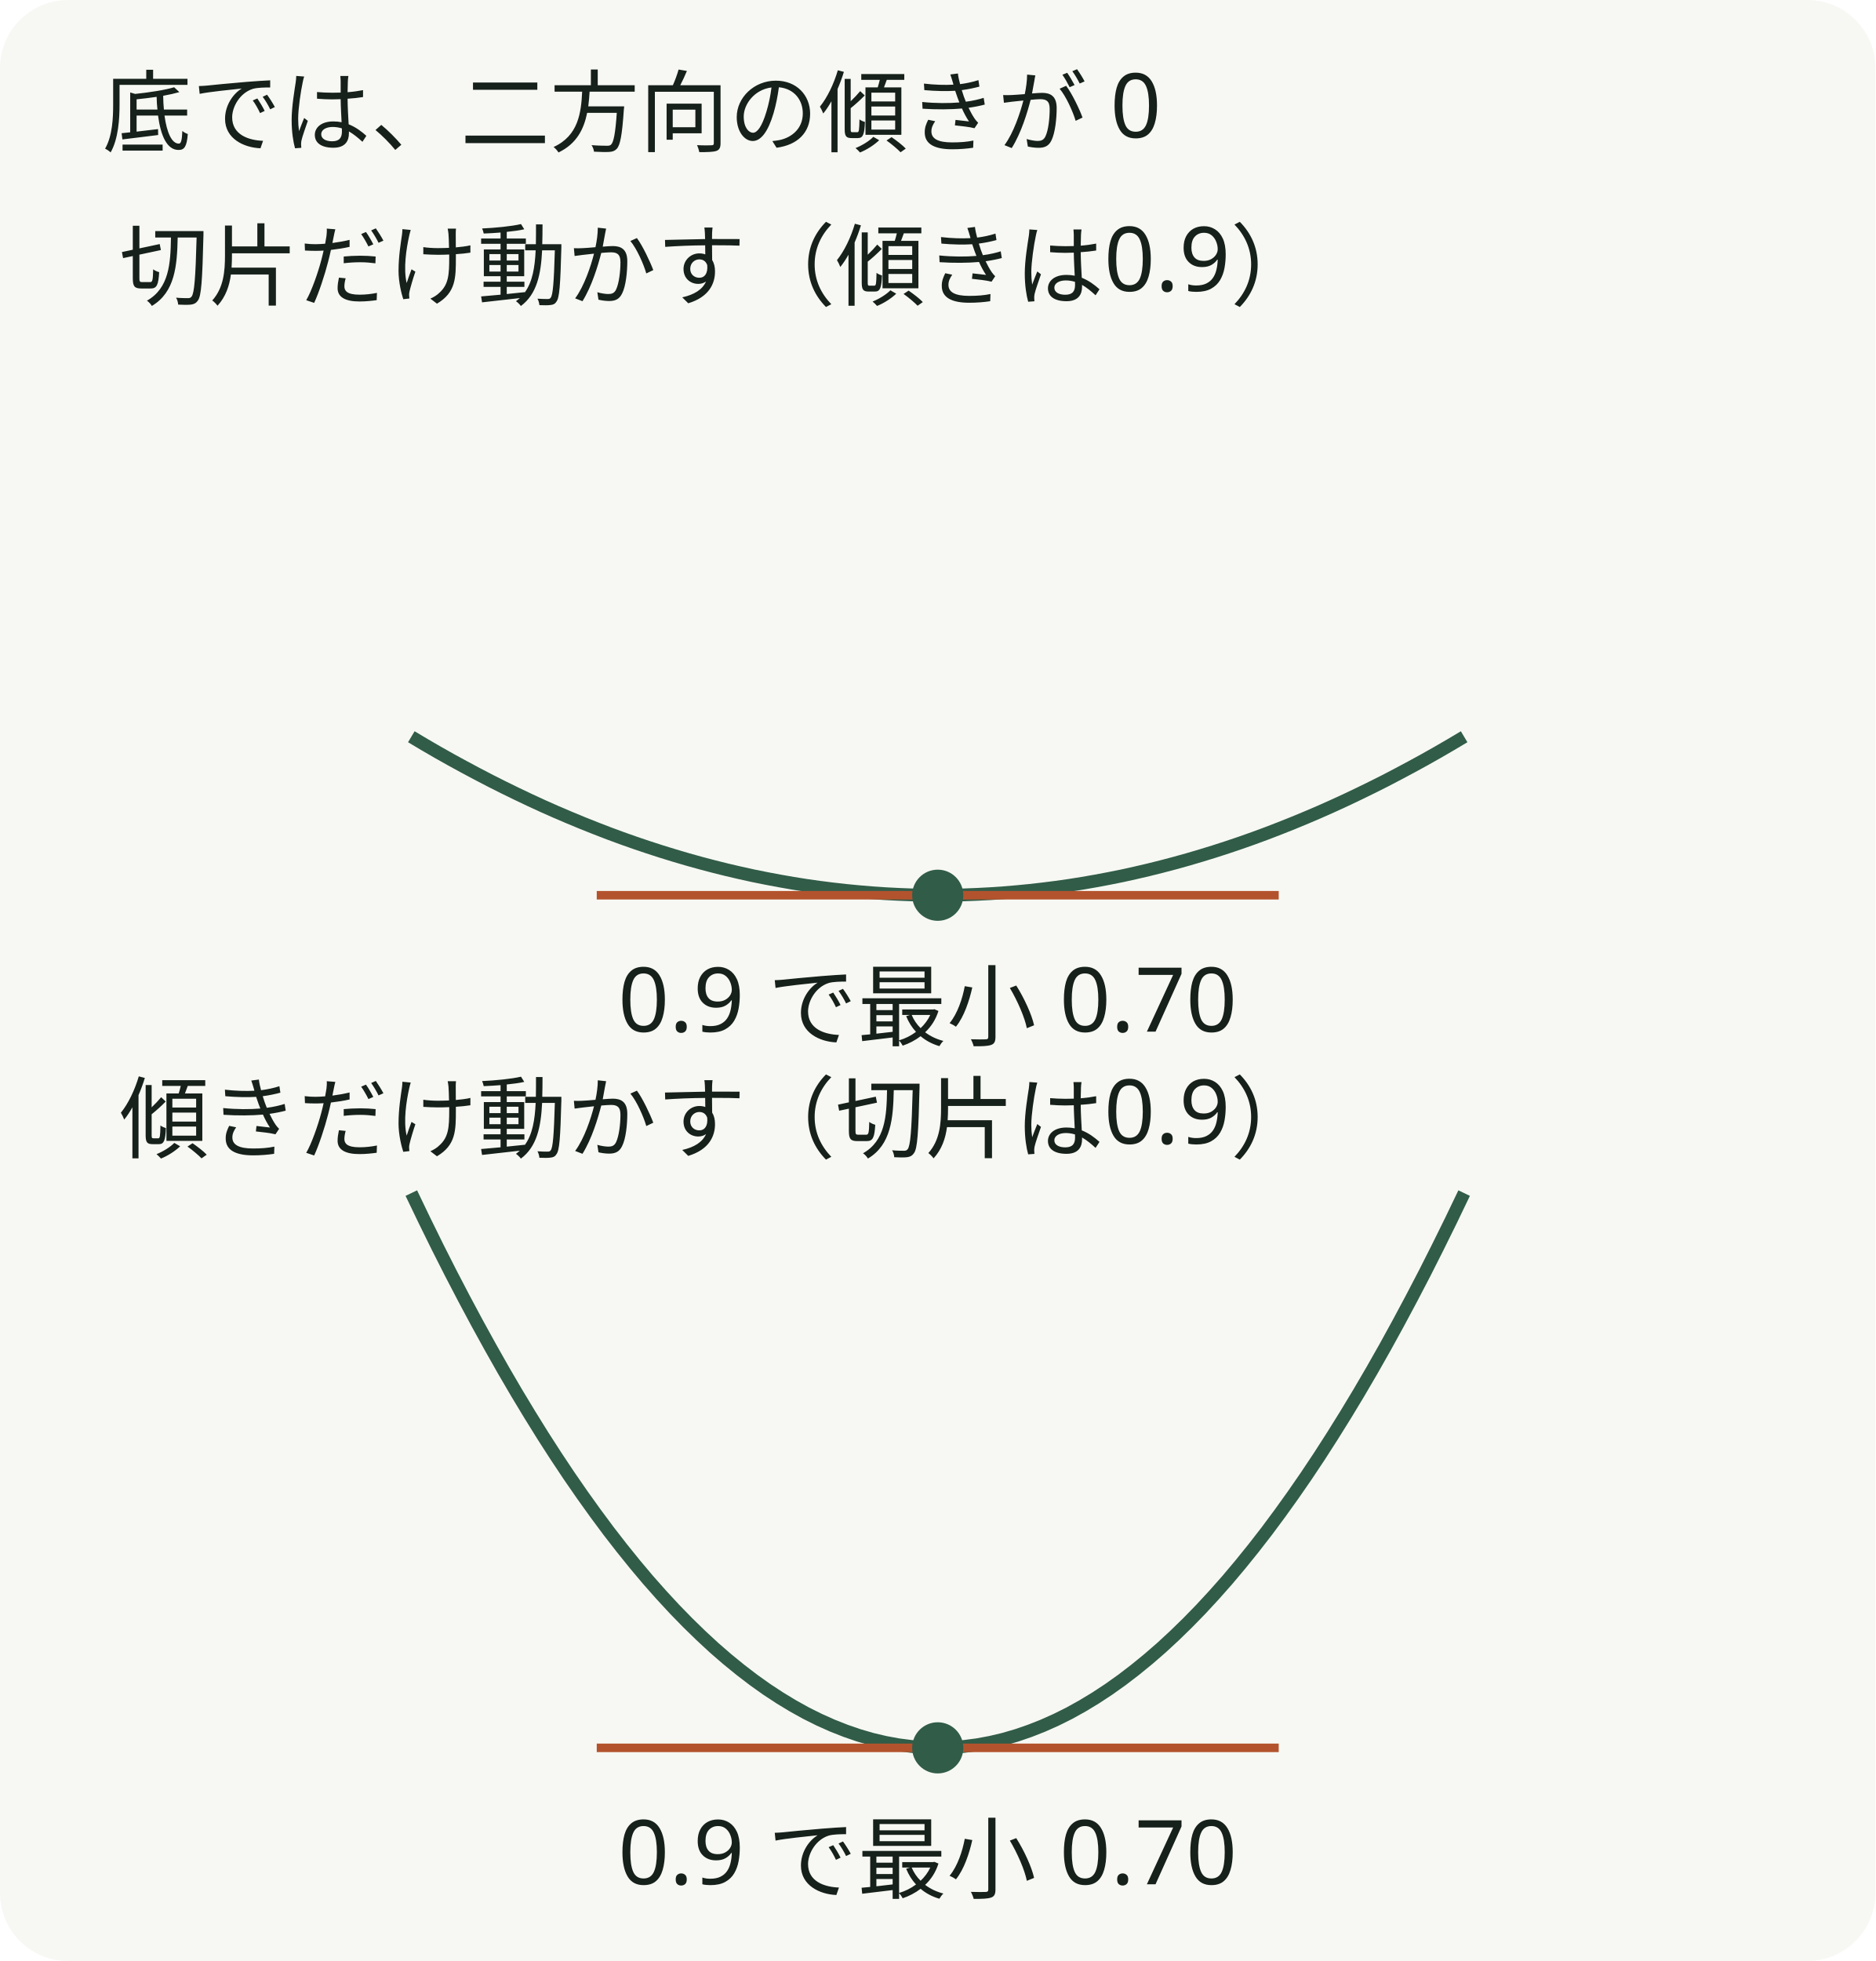
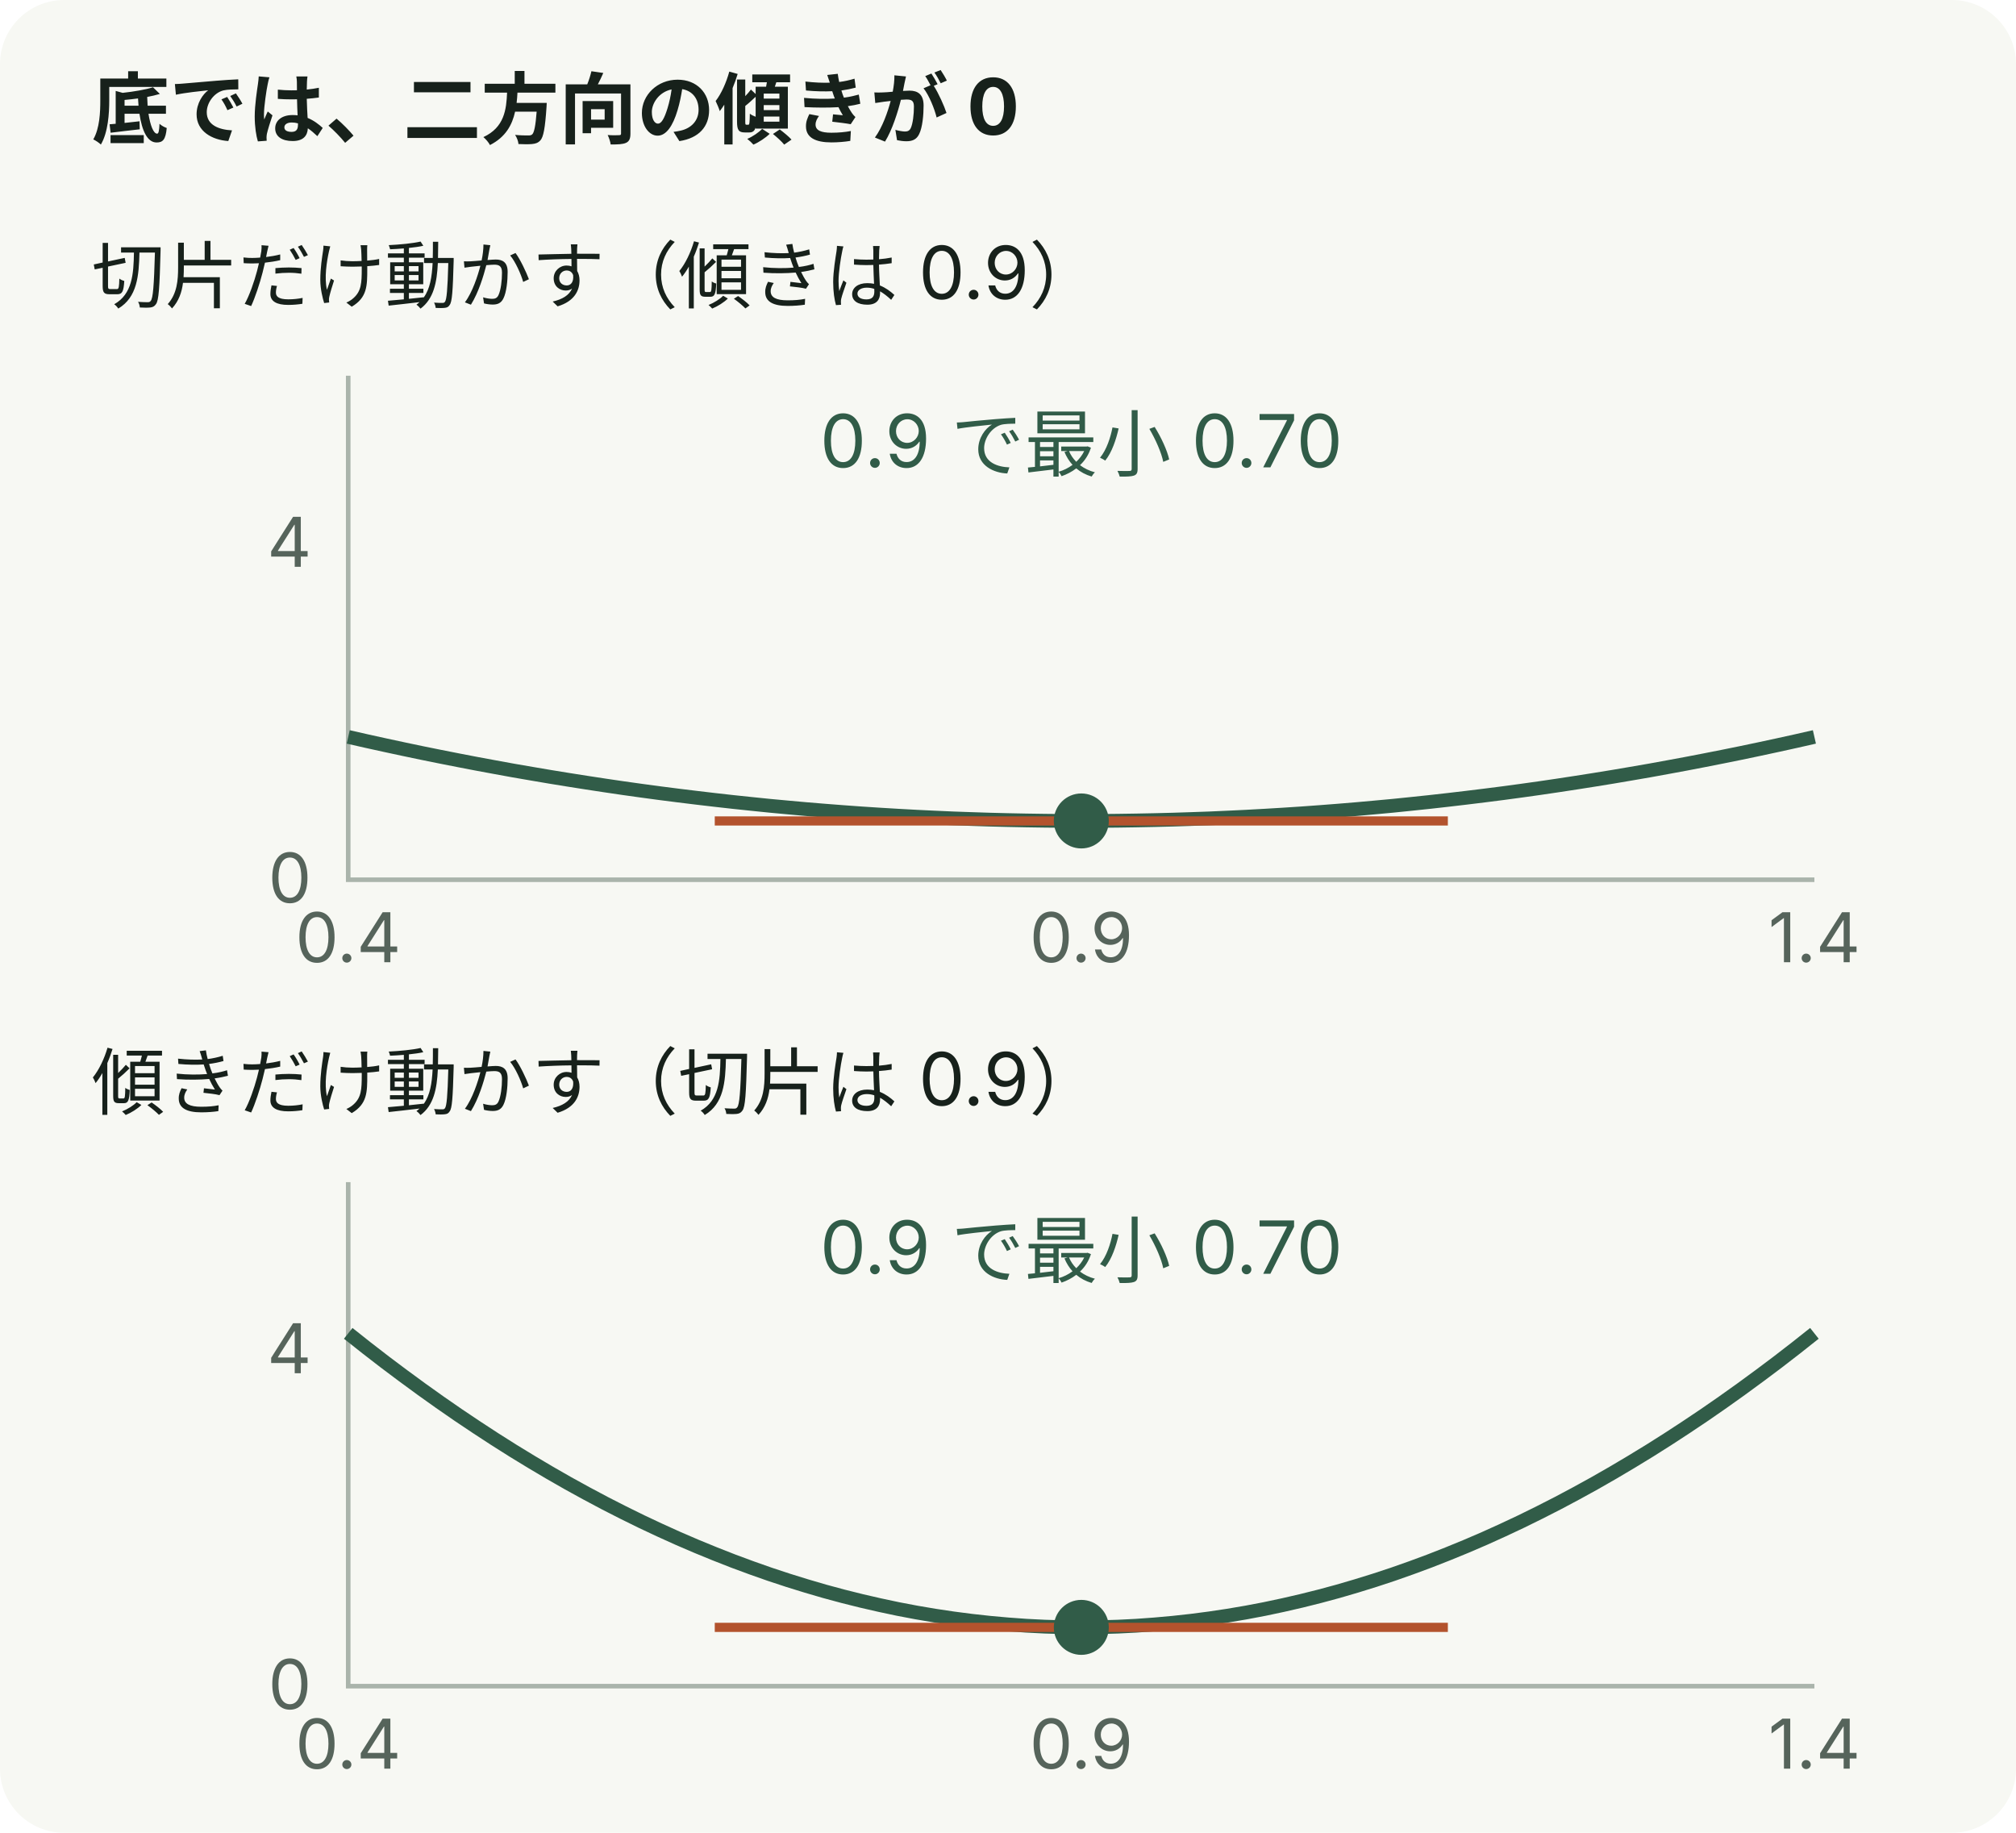
- <svg xmlns="http://www.w3.org/2000/svg" viewBox="0 0 440 460" role="img" aria-label="二方向の断面で底の接線が水平になる">
-   <rect width="440" height="460" rx="16" fill="#f7f8f3" />
-   <g font-family="sans-serif" font-size="21" fill="#17211b">
-     <text x="24" y="34">底では、二方向の傾きが 0</text>
-     <text x="28" y="70">切片だけ動かす（傾きは0.9）</text>
-     <polyline points="96.50,172.82 99.59,174.66 102.67,176.45 105.76,178.19 108.85,179.88 111.94,181.53 115.03,183.14 118.11,184.69 121.20,186.20 124.29,187.67 127.37,189.09 130.46,190.46 133.55,191.78 136.64,193.06 139.73,194.29 142.81,195.48 145.90,196.62 148.99,197.71 152.07,198.75 155.16,199.75 158.25,200.70 161.34,201.61 164.43,202.47 167.51,203.28 170.60,204.05 173.69,204.77 176.77,205.45 179.86,206.07 182.95,206.65 186.04,207.19 189.12,207.68 192.21,208.12 195.30,208.51 198.39,208.86 201.47,209.16 204.56,209.42 207.65,209.63 210.74,209.79 213.83,209.91 216.91,209.98 220.00,210.00 223.09,209.98 226.17,209.91 229.26,209.79 232.35,209.63 235.44,209.42 238.53,209.16 241.61,208.86 244.70,208.51 247.79,208.12 250.88,207.68 253.96,207.19 257.05,206.65 260.14,206.07 263.23,205.45 266.31,204.77 269.40,204.05 272.49,203.28 275.57,202.47 278.66,201.61 281.75,200.70 284.84,199.75 287.93,198.75 291.01,197.71 294.10,196.62 297.19,195.48 300.27,194.29 303.36,193.06 306.45,191.78 309.54,190.46 312.62,189.09 315.71,187.67 318.80,186.20 321.89,184.69 324.98,183.14 328.06,181.53 331.15,179.88 334.24,178.19 337.32,176.45 340.41,174.66 343.50,172.82" fill="none" stroke="#315c48" stroke-width="3" />
-     <path d="M140 210H300" stroke="#b3532d" stroke-width="2" />
-     <circle cx="220" cy="210" r="6" fill="#315c48" />
-     <text x="145" y="242">0.9 で最小 0.70</text>
-     <text x="28" y="270">傾きだけ動かす（切片は0.9）</text>
-     <polyline points="96.50,279.87 99.59,286.30 102.67,292.56 105.76,298.66 108.85,304.59 111.94,310.37 115.03,315.98 118.11,321.43 121.20,326.72 124.29,331.84 127.37,336.80 130.46,341.60 133.55,346.24 136.64,350.71 139.73,355.02 142.81,359.17 145.90,363.15 148.99,366.98 152.07,370.64 155.16,374.13 158.25,377.47 161.34,380.64 164.43,383.65 167.51,386.50 170.60,389.18 173.69,391.70 176.77,394.06 179.86,396.26 182.95,398.29 186.04,400.16 189.12,401.87 192.21,403.41 195.30,404.79 198.39,406.01 201.47,407.07 204.56,407.97 207.65,408.70 210.74,409.27 213.83,409.67 216.91,409.92 220.00,410.00 223.09,409.92 226.17,409.67 229.26,409.27 232.35,408.70 235.44,407.97 238.53,407.07 241.61,406.01 244.70,404.79 247.79,403.41 250.88,401.87 253.96,400.16 257.05,398.29 260.14,396.26 263.23,394.06 266.31,391.70 269.40,389.18 272.49,386.50 275.57,383.65 278.66,380.64 281.75,377.47 284.84,374.13 287.93,370.64 291.01,366.98 294.10,363.15 297.19,359.17 300.27,355.02 303.36,350.71 306.45,346.24 309.54,341.60 312.62,336.80 315.71,331.84 318.80,326.72 321.89,321.43 324.98,315.98 328.06,310.37 331.15,304.59 334.24,298.66 337.32,292.56 340.41,286.30 343.50,279.87" fill="none" stroke="#315c48" stroke-width="3" />
-     <path d="M140 410H300" stroke="#b3532d" stroke-width="2" />
-     <circle cx="220" cy="410" r="6" fill="#315c48" />
-     <text x="145" y="442">0.9 で最小 0.70</text>
-   </g>
+ <svg xmlns="http://www.w3.org/2000/svg" width="440" height="400" viewBox="0 0 440 400" role="img" aria-labelledby="figure-title figure-description">
+   <style>text{font-family:system-ui,-apple-system,'Segoe UI',sans-serif;font-size:16px;fill:#17211b}.title{font-size:17px;font-weight:700}.tick{font-size:15px;fill:#56645b}.note{fill:#315c48}</style>
+   <rect width="440" height="400" rx="14" fill="#f7f8f3" />
+   <text x="20" y="30" class="title">底では、二方向の傾きが 0</text>
+   <text x="20.0" y="66.0">切片だけ動かす（傾きは 0.9）</text>
+   <path d="M76 82V192H396" fill="none" stroke="#aab4ab" />
+   <text x="76.0" y="210.0" class="tick" text-anchor="middle">0.4</text>
+   <text x="236.0" y="210.0" class="tick" text-anchor="middle">0.9</text>
+   <text x="396.0" y="210.0" class="tick" text-anchor="middle">1.4</text>
+   <text x="68.0" y="197.0" class="tick" text-anchor="end">0</text>
+   <text x="68.0" y="123.7" class="tick" text-anchor="end">4</text>
+   <polyline points="76.00,160.83 80.00,161.74 84.00,162.62 88.00,163.48 92.00,164.32 96.00,165.13 100.00,165.92 104.00,166.69 108.00,167.43 112.00,168.16 116.00,168.85 120.00,169.53 124.00,170.18 128.00,170.81 132.00,171.42 136.00,172.01 140.00,172.57 144.00,173.11 148.00,173.62 152.00,174.11 156.00,174.58 160.00,175.03 164.00,175.45 168.00,175.86 172.00,176.23 176.00,176.59 180.00,176.92 184.00,177.23 188.00,177.52 192.00,177.78 196.00,178.02 200.00,178.24 204.00,178.43 208.00,178.61 212.00,178.75 216.00,178.88 220.00,178.98 224.00,179.06 228.00,179.12 232.00,179.16 236.00,179.17 240.00,179.16 244.00,179.12 248.00,179.06 252.00,178.98 256.00,178.88 260.00,178.75 264.00,178.61 268.00,178.43 272.00,178.24 276.00,178.02 280.00,177.78 284.00,177.52 288.00,177.23 292.00,176.92 296.00,176.59 300.00,176.23 304.00,175.86 308.00,175.45 312.00,175.03 316.00,174.58 320.00,174.11 324.00,173.62 328.00,173.11 332.00,172.57 336.00,172.01 340.00,171.42 344.00,170.81 348.00,170.18 352.00,169.53 356.00,168.85 360.00,168.16 364.00,167.43 368.00,166.69 372.00,165.92 376.00,165.13 380.00,164.32 384.00,163.48 388.00,162.62 392.00,161.74 396.00,160.83" fill="none" stroke="#315c48" stroke-width="3" stroke-linejoin="round" />
+   <path d="M156.00 179.17H316.00" stroke="#b3532d" stroke-width="2" />
+   <circle cx="236.00" cy="179.17" r="6" fill="#315c48" />
+   <text x="236.0" y="102.0" class="note" text-anchor="middle">0.9 で最小 0.70</text>
+   <text x="20.0" y="242.0">傾きだけ動かす（切片は 0.9）</text>
+   <path d="M76 258V368H396" fill="none" stroke="#aab4ab" />
+   <text x="76.0" y="386.0" class="tick" text-anchor="middle">0.4</text>
+   <text x="236.0" y="386.0" class="tick" text-anchor="middle">0.9</text>
+   <text x="396.0" y="386.0" class="tick" text-anchor="middle">1.4</text>
+   <text x="68.0" y="373.0" class="tick" text-anchor="end">0</text>
+   <text x="68.0" y="299.7" class="tick" text-anchor="end">4</text>
+   <polyline points="76.00,291.00 80.00,294.17 84.00,297.26 88.00,300.26 92.00,303.19 96.00,306.04 100.00,308.81 104.00,311.49 108.00,314.10 112.00,316.63 116.00,319.07 120.00,321.44 124.00,323.73 128.00,325.93 132.00,328.06 136.00,330.10 140.00,332.07 144.00,333.95 148.00,335.76 152.00,337.48 156.00,339.12 160.00,340.69 164.00,342.17 168.00,343.58 172.00,344.90 176.00,346.14 180.00,347.31 184.00,348.39 188.00,349.39 192.00,350.31 196.00,351.16 200.00,351.92 204.00,352.60 208.00,353.20 212.00,353.72 216.00,354.16 220.00,354.52 224.00,354.81 228.00,355.01 232.00,355.13 236.00,355.17 240.00,355.13 244.00,355.01 248.00,354.81 252.00,354.52 256.00,354.16 260.00,353.72 264.00,353.20 268.00,352.60 272.00,351.92 276.00,351.16 280.00,350.31 284.00,349.39 288.00,348.39 292.00,347.31 296.00,346.14 300.00,344.90 304.00,343.58 308.00,342.17 312.00,340.69 316.00,339.12 320.00,337.48 324.00,335.76 328.00,333.95 332.00,332.07 336.00,330.10 340.00,328.06 344.00,325.93 348.00,323.73 352.00,321.44 356.00,319.07 360.00,316.63 364.00,314.10 368.00,311.49 372.00,308.81 376.00,306.04 380.00,303.19 384.00,300.26 388.00,297.26 392.00,294.17 396.00,291.00" fill="none" stroke="#315c48" stroke-width="3" stroke-linejoin="round" />
+   <path d="M156.00 355.17H316.00" stroke="#b3532d" stroke-width="2" />
+   <circle cx="236.00" cy="355.17" r="6" fill="#315c48" />
+   <text x="236.0" y="278.0" class="note" text-anchor="middle">0.9 で最小 0.70</text>
</svg>
